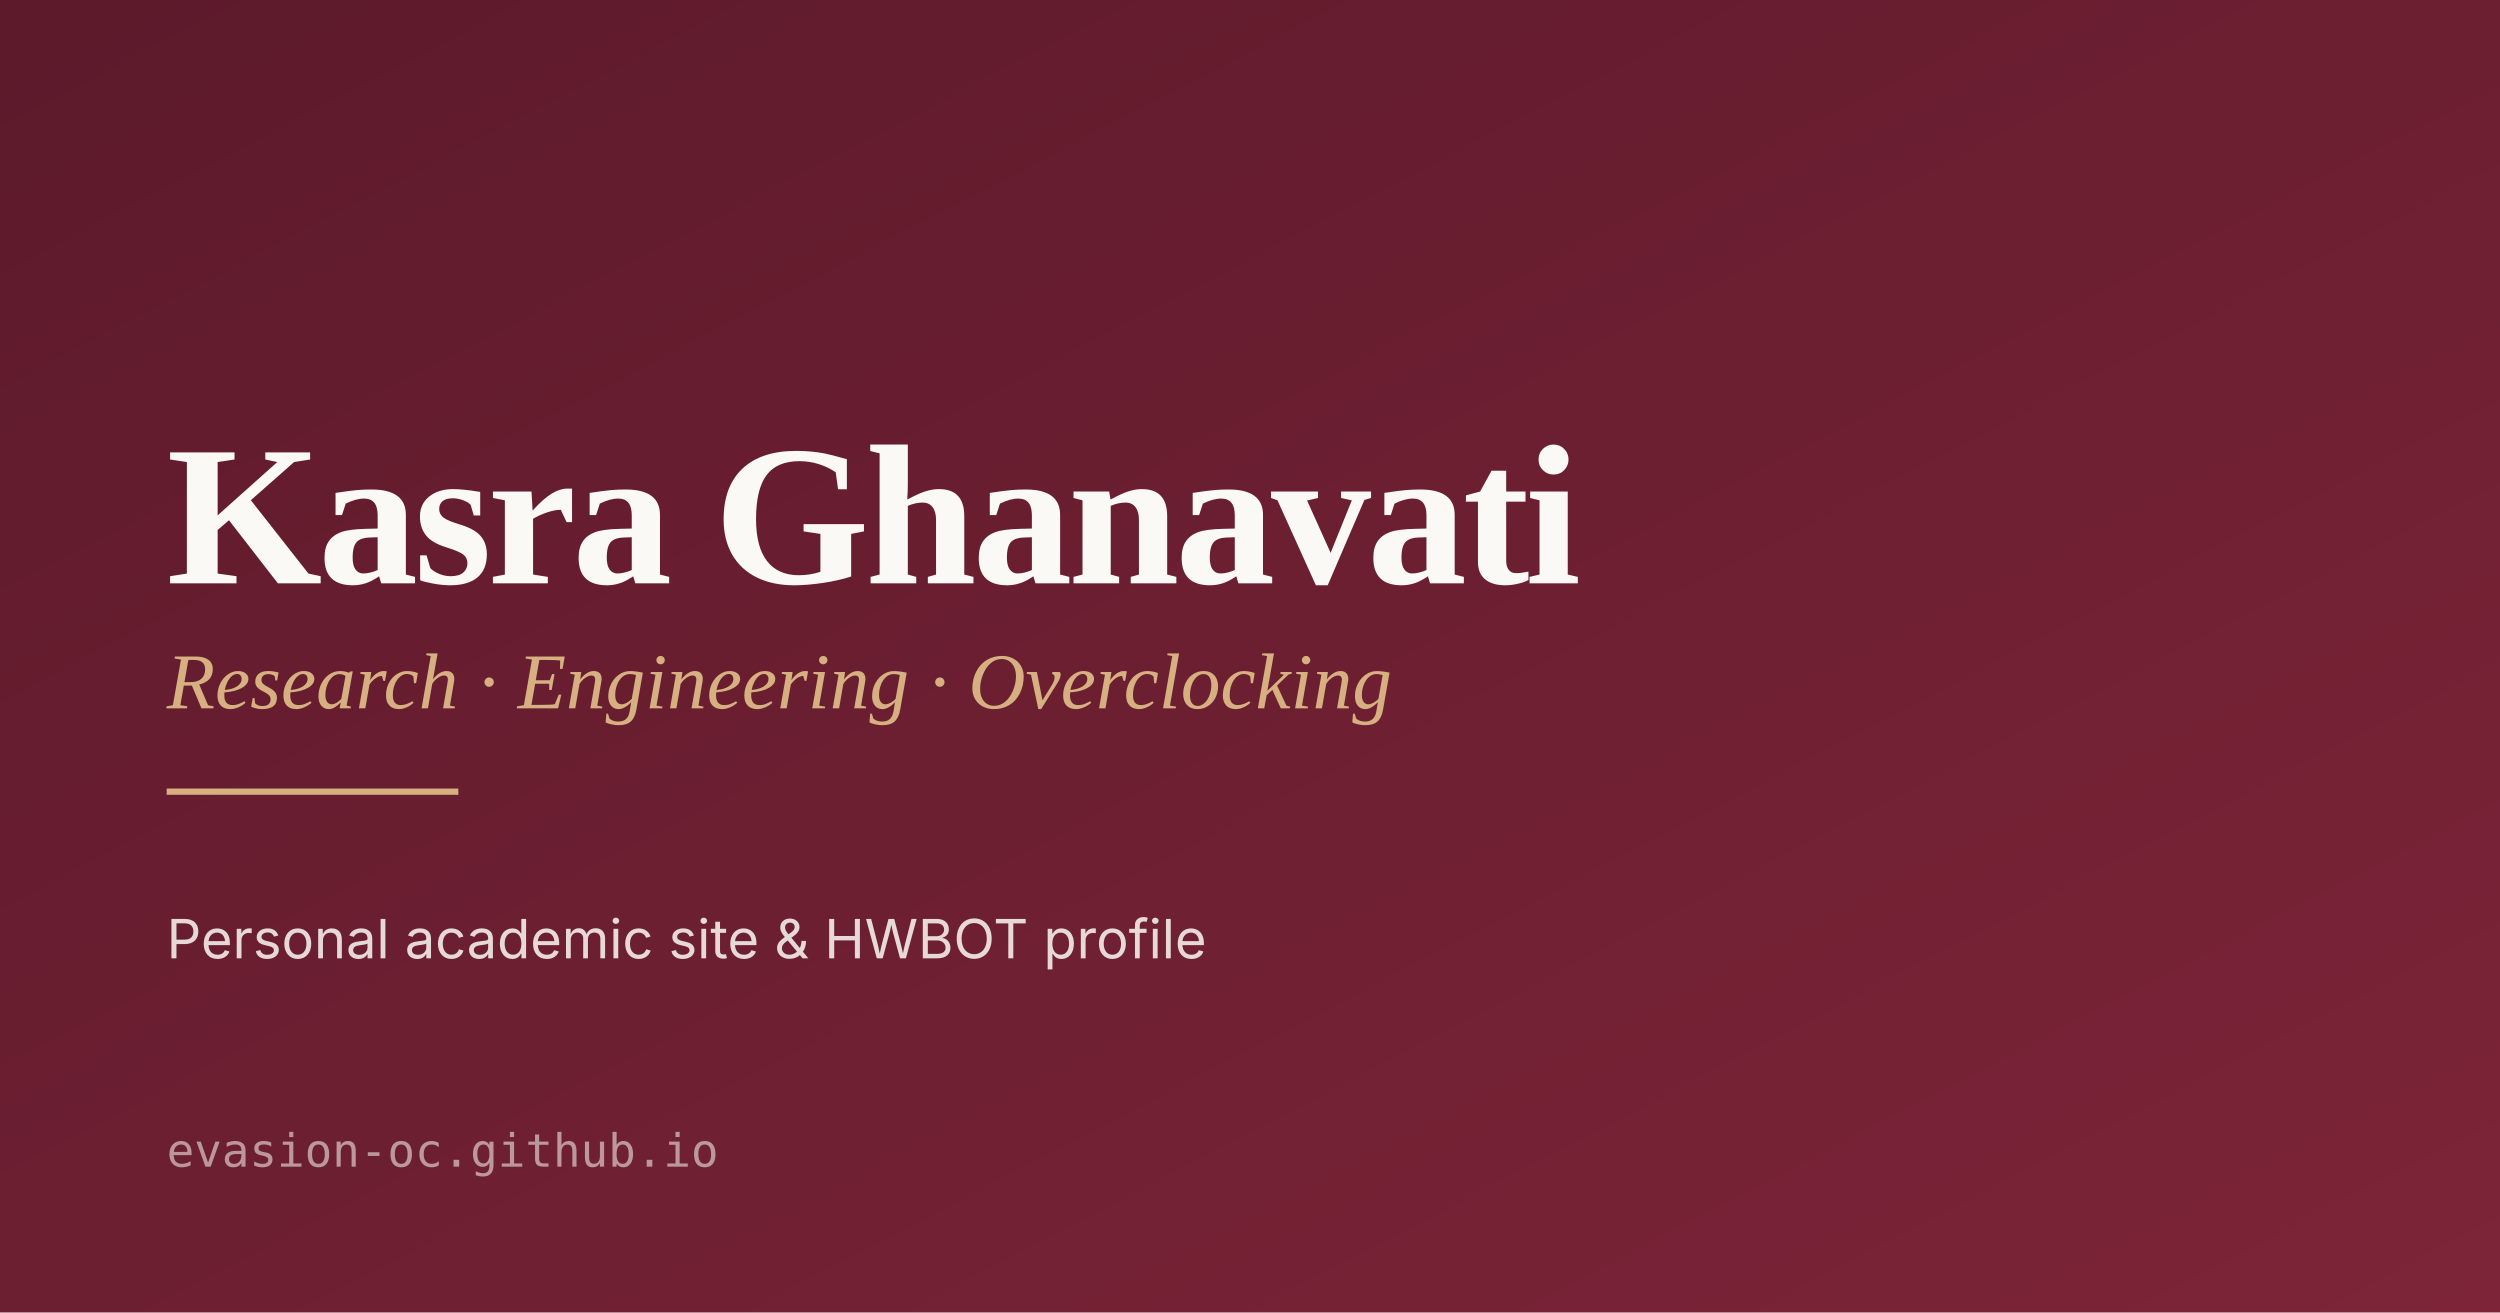
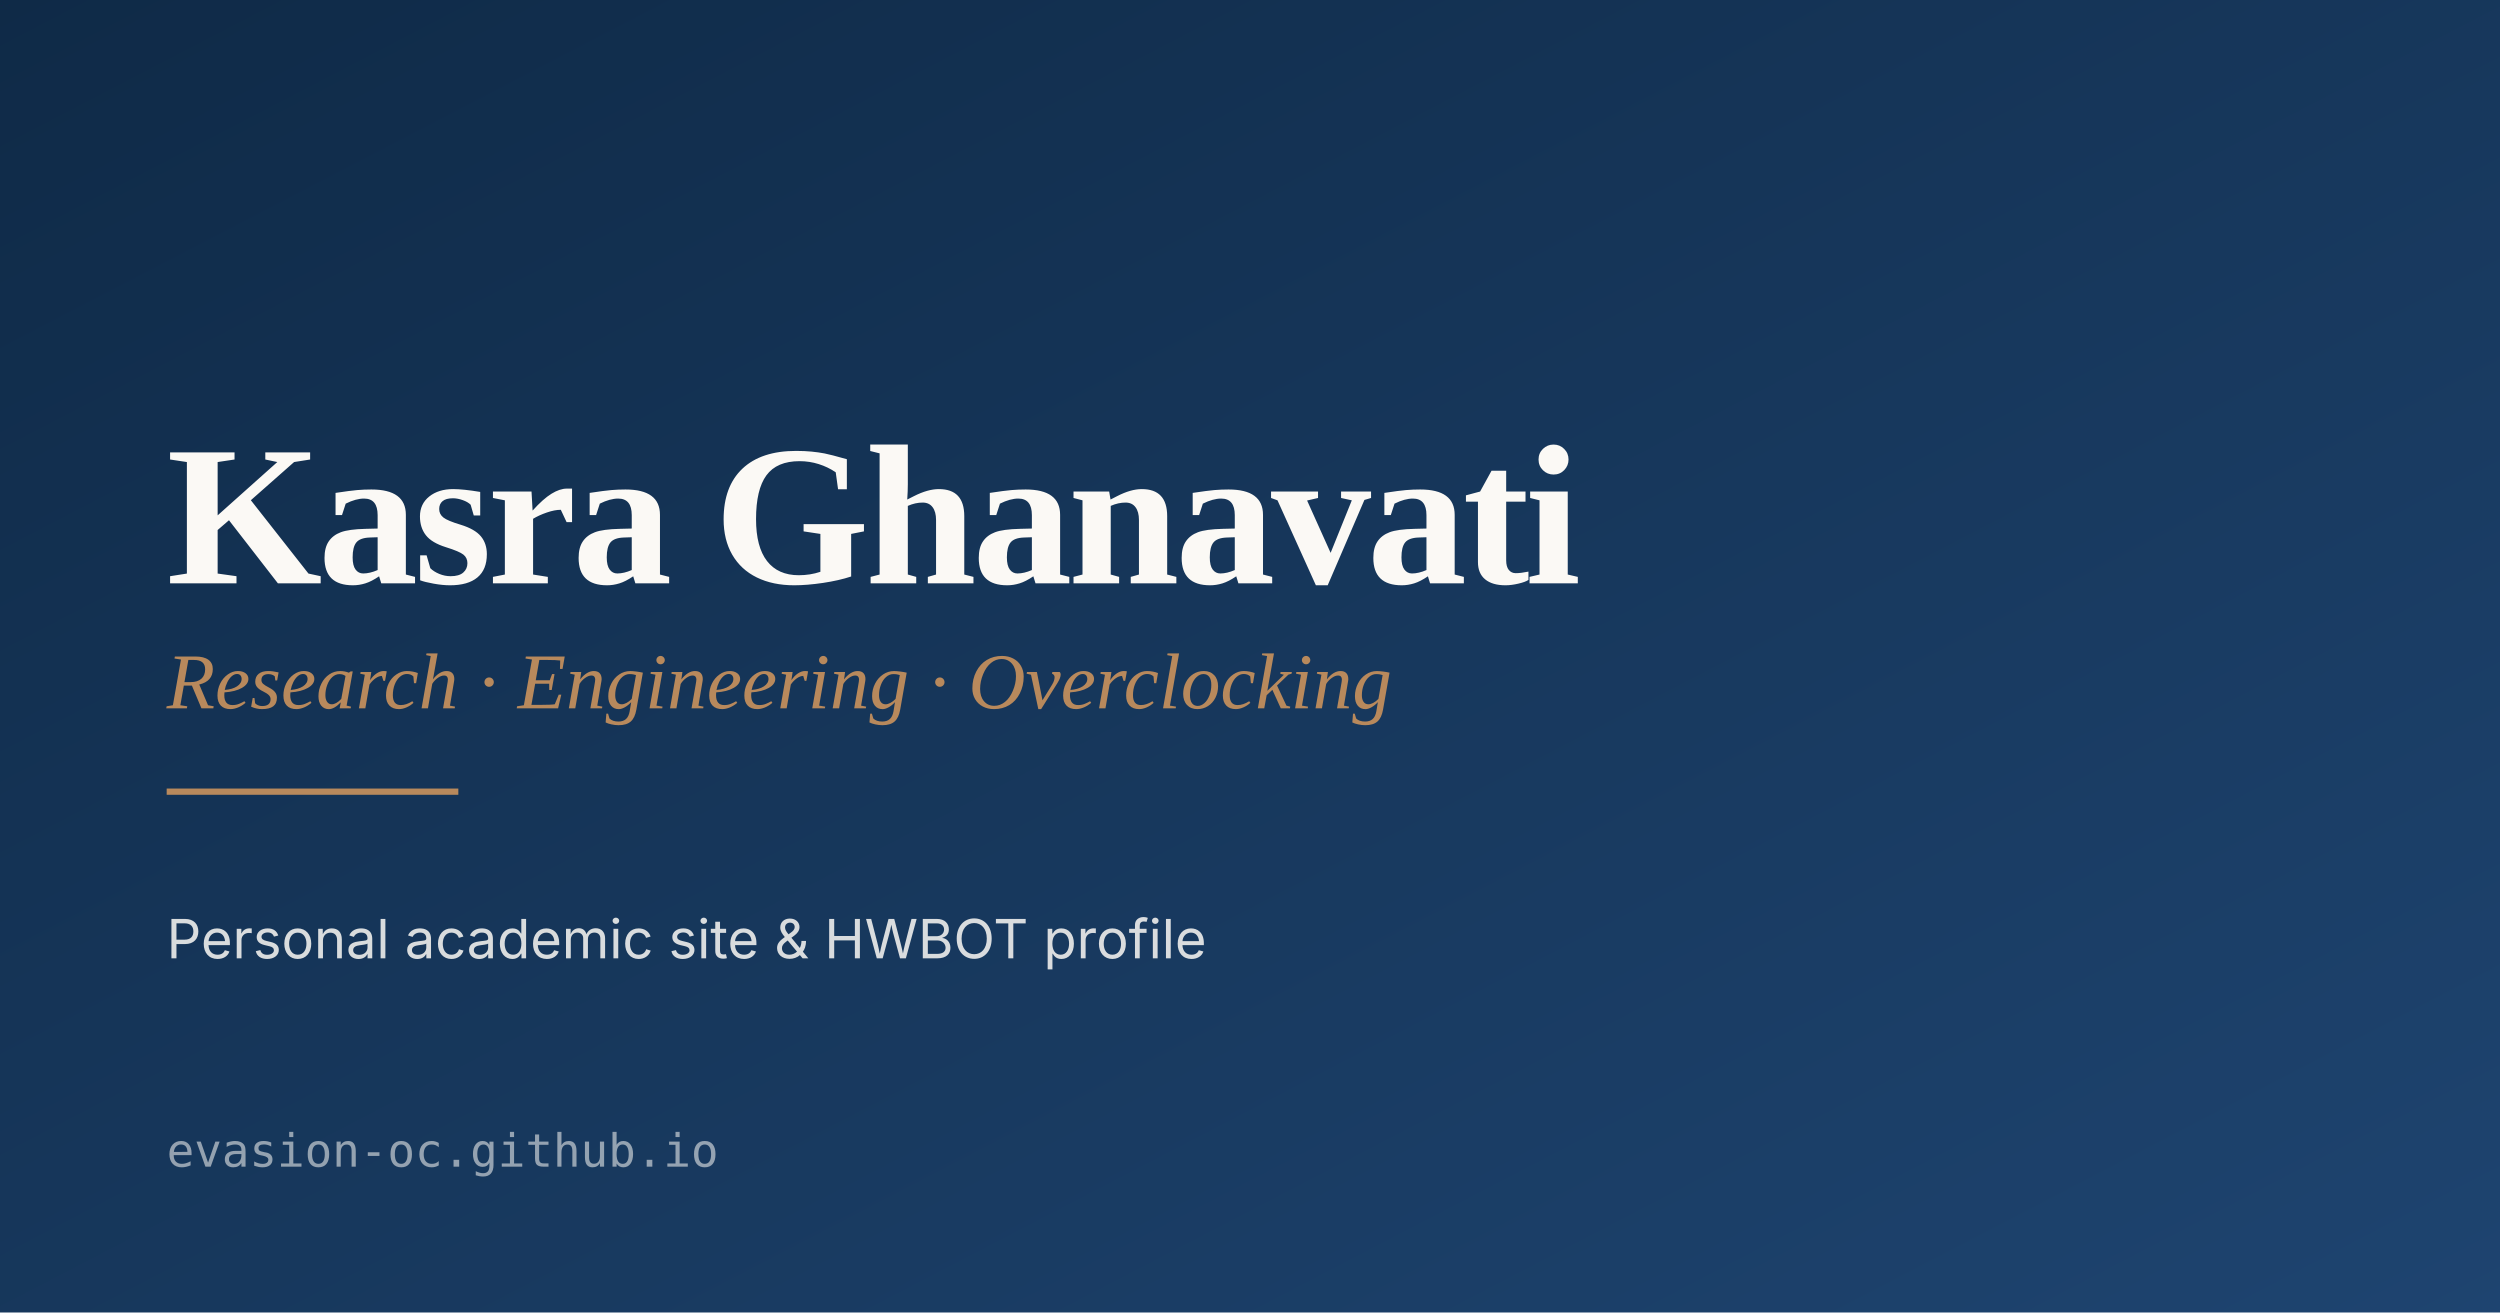
<svg xmlns="http://www.w3.org/2000/svg" viewBox="0 0 1200 630" width="1200" height="630">
  <defs>
    <linearGradient id="bg" x1="0" y1="0" x2="1" y2="1">
-       <stop offset="0" stop-color="#5c1a2b" />
-       <stop offset="1" stop-color="#7d2438" />
+       <stop offset="0" stop-color="#0f2a47" />
+       <stop offset="1" stop-color="#1e4470" />
    </linearGradient>
  </defs>
  <rect width="1200" height="630" fill="url(#bg)" />
  <text x="80" y="280" font-family="Georgia, 'Times New Roman', serif" font-size="96" font-weight="700" fill="#fbf9f5" letter-spacing="-2">Kasra Ghanavati</text>
-   <text x="80" y="340" font-family="Georgia, 'Times New Roman', serif" font-size="38" font-style="italic" fill="#d6b080">Research · Engineering · Overclocking</text>
-   <line x1="80" y1="380" x2="220" y2="380" stroke="#d6b080" stroke-width="3" />
+   <text x="80" y="340" font-family="Georgia, 'Times New Roman', serif" font-size="38" font-style="italic" fill="#b8895c">Research · Engineering · Overclocking</text>
+   <line x1="80" y1="380" x2="220" y2="380" stroke="#b8895c" stroke-width="3" />
  <text x="80" y="460" font-family="-apple-system, BlinkMacSystemFont, 'Segoe UI', sans-serif" font-size="26" fill="#fbf9f5" opacity="0.85">Personal academic site &amp; HWBOT profile</text>
  <text x="80" y="560" font-family="ui-monospace, 'SF Mono', monospace" font-size="22" fill="#fbf9f5" opacity="0.55">evasion-oc.github.io</text>
</svg>
